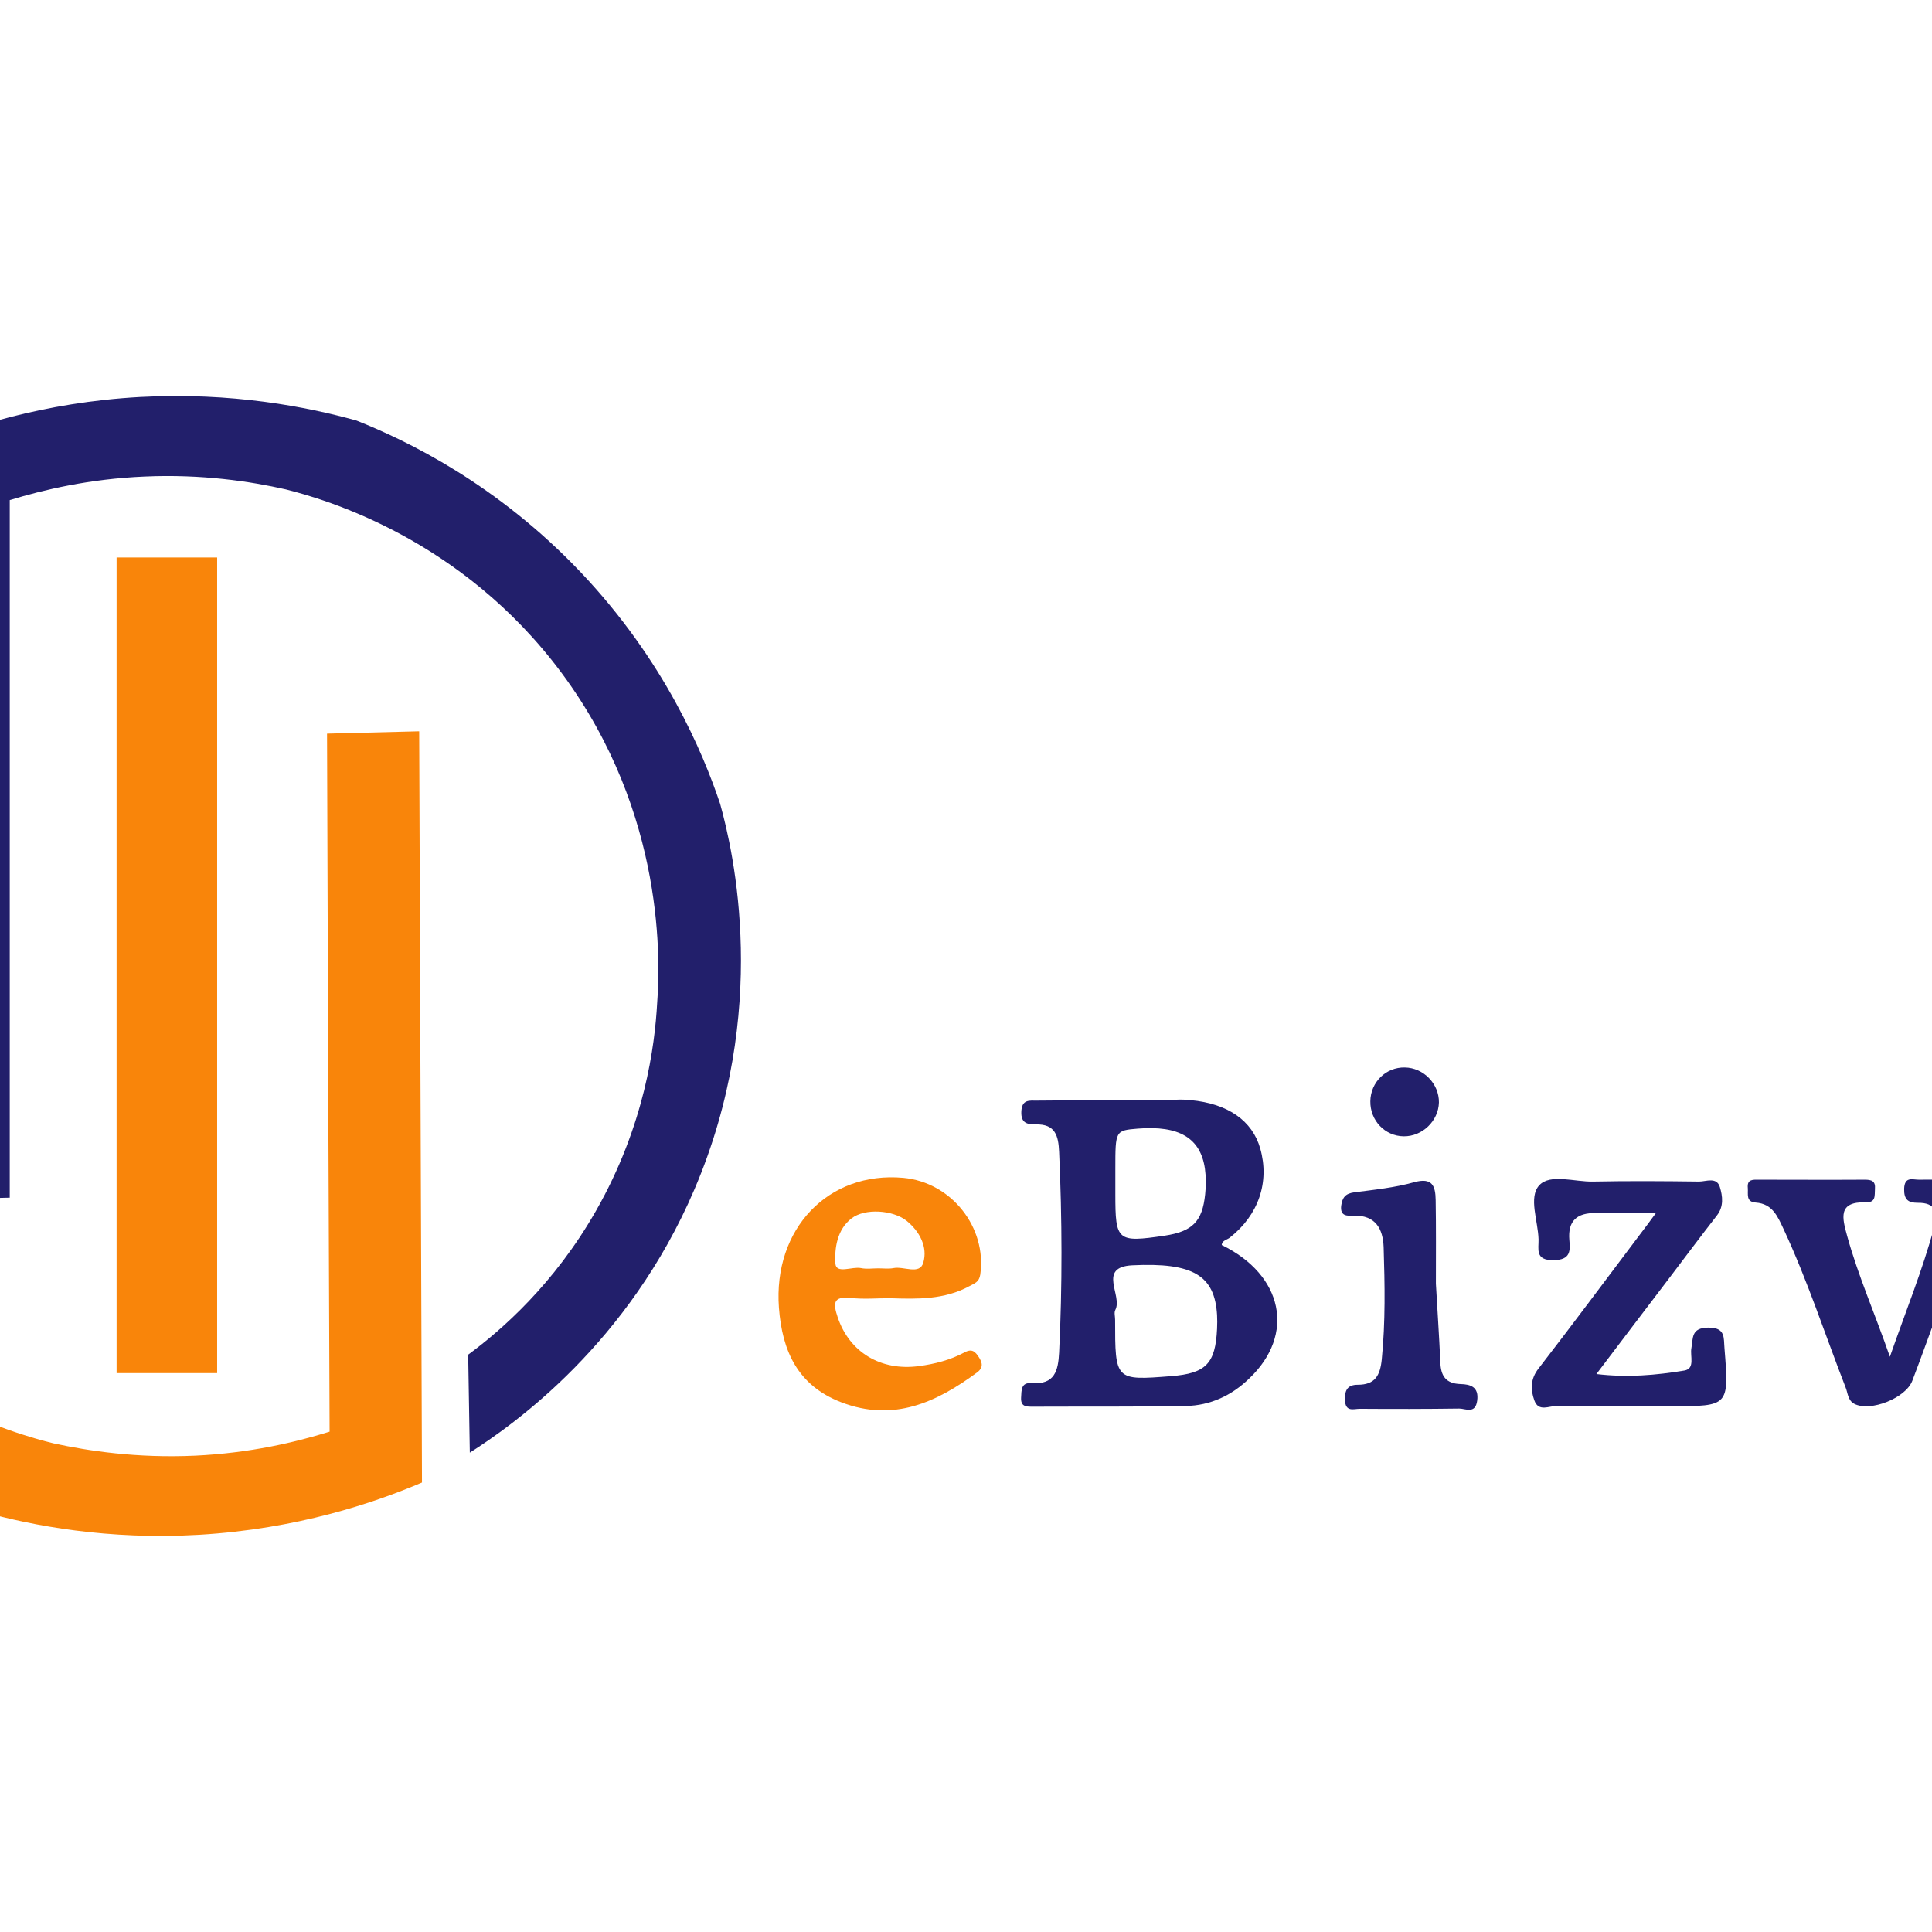
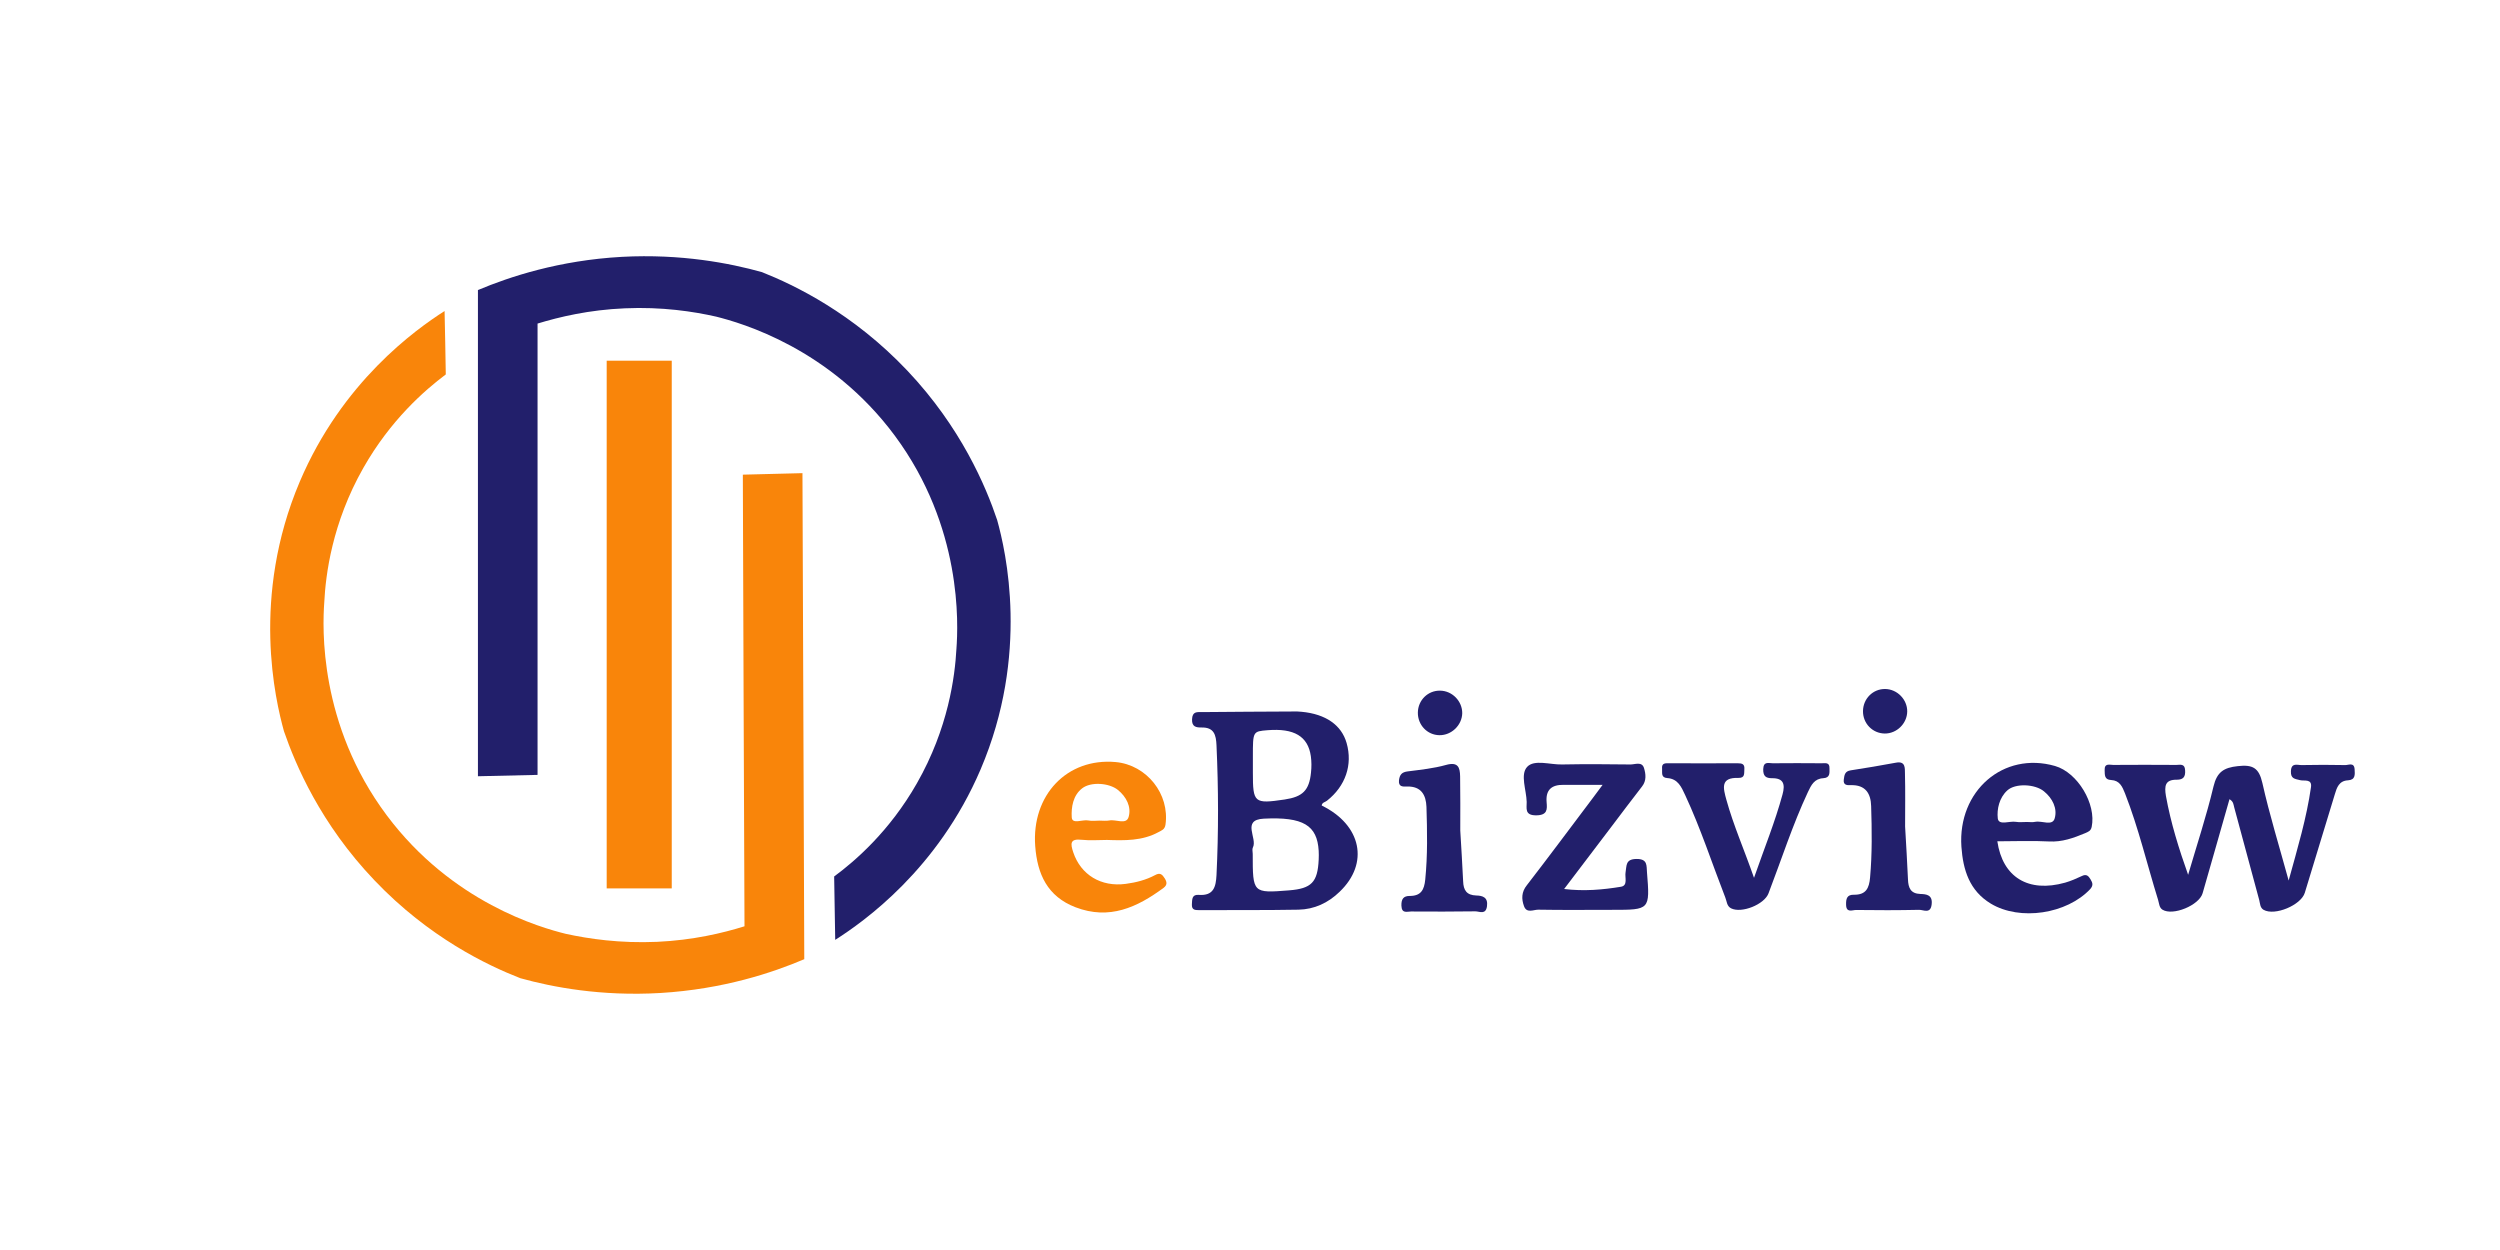
- <svg xmlns="http://www.w3.org/2000/svg" xmlns:xlink="http://www.w3.org/1999/xlink" version="1.1" id="Calque_1" x="0px" y="0px" viewBox="75 100 200 200" style="enable-background:new 0 0 400 400;" xml:space="preserve">
+ <svg xmlns="http://www.w3.org/2000/svg" xmlns:xlink="http://www.w3.org/1999/xlink" version="1.1" id="Calque_1" x="0px" y="0px" viewBox="-10 100 400 200" style="enable-background:new 0 0 400 400;" xml:space="preserve">
  <style type="text/css">
	.st0{fill:#221F6B;}
	.st1{fill:#F9850A;}
	.st2{fill:#000099;}
	.st3{fill:#06148F;}
	.st4{fill:#F78303;}
</style>
  <symbol id="Nouveau_symbole" viewBox="-69.05 -24.43 138.1 48.86">
    <path class="st0" d="M-21.99-9.57c-2.83-6.62-7.73-10.08-9.63-11.29c-0.03,1.4-0.04,2.8-0.07,4.2c1.41,1.04,3.68,3.01,5.48,6.17   c2.09,3.66,2.52,7.09,2.62,8.9c0.12,1.65,0.4,8.08-4.08,14.13c-4.3,5.8-10.17,7.47-11.84,7.89c-1.5,0.34-3.59,0.66-6.05,0.55   c-2.37-0.1-4.34-0.57-5.78-1.01V-9.93l-3.95-0.09v32.21c2.09,0.88,5.38,1.97,9.54,2.2c3.93,0.21,7.15-0.42,9.27-1.01   c2.17-0.86,6.03-2.72,9.63-6.52c3.57-3.77,5.22-7.7,5.96-9.91C-20.32,4.9-18.73-1.94-21.99-9.57z" />
    <path class="st1" d="M-33.67-22.14c-2.09-0.89-5.37-1.99-9.54-2.24c-3.92-0.23-7.15,0.39-9.27,0.98c-2.18,0.85-6.05,2.69-9.66,6.48   c-3.59,3.76-5.24,7.68-6,9.88c-0.57,2.06-2.19,8.89,1.04,16.52c2.81,6.63,7.69,10.1,9.6,11.32c0.03-1.4,0.06-2.8,0.08-4.2   c-1.4-1.05-3.66-3.02-5.46-6.19c-2.08-3.66-2.5-7.1-2.59-8.91c-0.12-1.65-0.37-8.08,4.14-14.11c4.32-5.78,10.2-7.44,11.86-7.85   c1.51-0.33,3.59-0.64,6.06-0.53c2.37,0.11,4.34,0.58,5.78,1.03c-0.04,9.97-0.08,19.94-0.11,29.92l3.95,0.1L-33.67-22.14z" />
    <rect x="-46.76" y="-17.45" class="st1" width="4.31" height="34.96" />
    <path class="st0" d="M0.61-11.96c0.02,0.21,0.23,0.22,0.35,0.32c1.23,0.97,1.71,2.38,1.3,3.82C1.92-6.63,0.88-5.9-0.72-5.75   c-0.2,0.02-0.39,0.03-0.59,0.02c-2-0.01-4-0.02-5.99-0.04c-0.34,0-0.66,0.06-0.68-0.48C-8-6.76-7.69-6.79-7.36-6.79   c0.84,0.02,0.97-0.49,1-1.18c0.13-2.87,0.14-5.73,0-8.6c-0.04-0.78-0.19-1.38-1.17-1.31c-0.47,0.04-0.44-0.3-0.46-0.62   c-0.02-0.38,0.2-0.39,0.48-0.39c2.19,0.01,4.39-0.01,6.58,0.03c1.05,0.02,1.97,0.45,2.72,1.18C3.78-15.79,3.24-13.24,0.61-11.96z    M-3.95-8.69c0,1.64,0,1.64,0.97,1.72c1.76,0.14,2.68-0.4,2.87-1.72c0.05-0.36,0.05-0.73,0.01-1.09c-0.12-1.18-0.55-1.6-1.74-1.78   c-2.03-0.3-2.11-0.23-2.11,1.78V-8.69z M0.41-15.55c-0.07-1.5-0.48-1.91-1.96-2.03c-2.41-0.19-2.41-0.19-2.41,2.42   c0,0.14-0.05,0.31,0.01,0.42c0.32,0.61-0.78,1.83,0.72,1.91c2.62,0.13,3.54-0.44,3.64-2.13C0.42-15.15,0.42-15.35,0.41-15.55z" />
    <path class="st0" d="M58.01-16.55c0.57,1.95,1.21,3.88,1.68,5.85c0.23,0.96,0.68,1.25,1.61,1.35c0.98,0.11,1.4-0.1,1.63-1.12   c0.47-2.1,1.11-4.16,1.74-6.46c0.6,2.18,1.19,4.15,1.48,6.19c0.08,0.57-0.45,0.39-0.72,0.46c-0.35,0.09-0.63,0.09-0.61,0.59   c0.02,0.6,0.44,0.4,0.72,0.41c0.96,0.02,1.92,0.02,2.87,0c0.22-0.01,0.6,0.21,0.63-0.28c0.02-0.35,0.06-0.7-0.44-0.73   c-0.59-0.03-0.74-0.48-0.87-0.92c-0.67-2.18-1.33-4.35-1.99-6.53c-0.25-0.82-1.99-1.55-2.73-1.13c-0.24,0.14-0.23,0.42-0.29,0.65   c-0.56,2.05-1.11,4.1-1.66,6.15c-0.05,0.18-0.04,0.37-0.31,0.53c-0.6-2.09-1.18-4.16-1.78-6.23c-0.23-0.8-1.97-1.52-2.66-1.09   c-0.22,0.14-0.22,0.42-0.29,0.65c-0.73,2.35-1.29,4.75-2.19,7.05c-0.18,0.45-0.35,0.86-0.92,0.89c-0.45,0.02-0.42,0.33-0.43,0.65   c-0.02,0.49,0.33,0.35,0.57,0.35c1.39,0.01,2.78,0.01,4.17,0c0.25,0,0.57,0.11,0.59-0.35c0.03-0.43-0.11-0.63-0.55-0.63   c-0.78,0.01-0.83-0.41-0.72-1.08C56.86-13.11,57.4-14.83,58.01-16.55z" />
    <path class="st1" d="M-9.78-16.8c-0.17,0.27-0.31,0.42-0.65,0.23c-0.6-0.32-1.26-0.49-1.94-0.58c-1.64-0.22-2.98,0.6-3.48,2.09   c-0.19,0.57-0.23,0.92,0.57,0.83c0.55-0.06,1.11-0.01,1.66-0.01c1.17-0.04,2.34-0.07,3.42,0.52c0.22,0.12,0.41,0.17,0.46,0.49   c0.29,2.03-1.24,3.96-3.3,4.15c-3.22,0.29-5.58-2.19-5.33-5.57c0.14-1.85,0.8-3.33,2.67-4.05c2.24-0.86,4.08-0.01,5.84,1.29   C-9.63-17.23-9.63-17.05-9.78-16.8z M-15.26-10.82c0.58,0.45,1.78,0.36,2.36-0.1c0.57-0.46,0.91-1.13,0.72-1.79   c-0.15-0.55-0.84-0.15-1.28-0.24c-0.21-0.04-0.43-0.01-0.65-0.01c-0.25,0-0.5-0.04-0.74,0.01c-0.38,0.08-1.07-0.27-1.1,0.2   C-15.99-12.08-15.87-11.29-15.26-10.82z" />
    <path class="st0" d="M51.55-16.86c-0.14,0.24-0.28,0.38-0.58,0.23c-0.36-0.17-0.73-0.33-1.11-0.44c-2.43-0.68-4.14,0.35-4.49,2.74   c1.15,0,2.28,0.05,3.42-0.01c0.87-0.05,1.63,0.23,2.4,0.55c0.2,0.09,0.37,0.14,0.43,0.41c0.32,1.52-0.93,3.61-2.43,4.04   c-3.42,0.98-6.45-1.65-6.2-5.35c0.11-1.54,0.53-2.91,1.95-3.77c1.93-1.16,5.03-0.69,6.59,0.97C51.74-17.24,51.68-17.08,51.55-16.86   z M46.03-10.96c0.53,0.49,1.84,0.43,2.43-0.06c0.57-0.46,0.9-1.14,0.71-1.79c-0.15-0.53-0.84-0.14-1.29-0.23   c-0.18-0.04-0.37-0.01-0.55-0.01c-0.25,0-0.5-0.03-0.74,0.01c-0.41,0.07-1.12-0.26-1.19,0.22C45.33-12.2,45.5-11.44,46.03-10.96z" />
    <path class="st0" d="M19.22-10.59c-0.94,0-1.76,0-2.59,0c-0.78,0.01-1.19-0.32-1.12-1.15c0.04-0.47,0.06-0.86-0.68-0.87   c-0.8-0.01-0.63,0.48-0.64,0.89c-0.02,0.79-0.44,1.81,0.03,2.32c0.47,0.51,1.52,0.14,2.31,0.16c1.51,0.03,3.02,0.02,4.54,0   c0.3,0,0.75,0.21,0.89-0.23c0.12-0.39,0.18-0.84-0.13-1.23c-0.7-0.9-1.38-1.81-2.07-2.72c-1.01-1.32-2.01-2.65-3.09-4.07   c1.32-0.16,2.56-0.05,3.77,0.15c0.47,0.08,0.24,0.62,0.3,0.95c0.08,0.44-0.02,0.88,0.72,0.89c0.76,0.01,0.66-0.45,0.7-0.89   c0.2-2.48,0.19-2.48-2.28-2.48c-1.64,0-3.27-0.02-4.91,0.01c-0.32,0.01-0.78-0.27-0.96,0.24c-0.17,0.47-0.17,0.93,0.19,1.38   c1.47,1.9,2.9,3.83,4.35,5.75C18.75-11.23,18.95-10.96,19.22-10.59z" />
    <path class="st0" d="M29.25-16.75c0.69,1.98,1.4,3.72,1.89,5.53c0.18,0.66,0.08,1.08-0.7,1.07c-0.4,0-0.59,0.13-0.58,0.6   c0.02,0.54,0.36,0.39,0.63,0.39c1.08,0.01,2.16,0.01,3.24,0c0.23,0,0.53,0.08,0.52-0.32c0-0.31,0.06-0.64-0.41-0.67   c-0.59-0.03-0.8-0.45-1.02-0.92c-1.02-2.18-1.75-4.47-2.61-6.71c-0.28-0.74-1.79-1.34-2.48-0.99c-0.29,0.15-0.28,0.47-0.38,0.71   c-0.88,2.26-1.63,4.58-2.66,6.79c-0.25,0.53-0.47,1.08-1.19,1.13c-0.43,0.03-0.32,0.36-0.34,0.62c-0.04,0.39,0.22,0.36,0.47,0.36   c1.51,0,3.03-0.01,4.54,0c0.29,0,0.47-0.05,0.44-0.4c-0.02-0.28,0.05-0.58-0.39-0.57c-1.22,0.04-1.01-0.68-0.8-1.45   C27.89-13.28,28.6-14.88,29.25-16.75z" />
    <path class="st0" d="M9.79-13.62c0.06-1.08,0.14-2.22,0.19-3.36c0.02-0.59,0.23-0.92,0.87-0.94c0.42-0.01,0.79-0.12,0.71-0.71   c-0.08-0.59-0.5-0.34-0.77-0.34c-1.42-0.02-2.84-0.02-4.26-0.01c-0.27,0-0.62-0.16-0.64,0.39c-0.01,0.44,0.14,0.64,0.55,0.64   c0.74,0,0.96,0.39,1.03,1.09c0.16,1.6,0.13,3.21,0.08,4.81c-0.03,0.78-0.34,1.37-1.28,1.35C6-10.71,5.68-10.74,5.73-10.28   C5.78-9.91,5.92-9.75,6.3-9.7c0.86,0.11,1.73,0.2,2.55,0.43c0.79,0.22,0.92-0.16,0.93-0.76C9.8-11.21,9.79-12.38,9.79-13.62z" />
    <path class="st0" d="M39.26-13.35c0.07-1.22,0.14-2.36,0.19-3.5c0.02-0.56,0.17-0.95,0.83-0.97c0.39-0.01,0.81-0.06,0.74-0.68   c-0.07-0.67-0.55-0.36-0.84-0.37c-1.39-0.03-2.78-0.03-4.17-0.01c-0.25,0-0.65-0.21-0.66,0.35c-0.01,0.4,0.06,0.67,0.52,0.66   c0.79-0.01,1.01,0.42,1.07,1.15c0.14,1.57,0.12,3.15,0.07,4.72c-0.02,0.83-0.37,1.42-1.35,1.39c-0.24-0.01-0.52-0.01-0.46,0.39   c0.04,0.29,0.07,0.53,0.45,0.59c1.01,0.15,2.01,0.33,3.01,0.51C39.3-9,39.24-9.5,39.25-9.81C39.28-11.01,39.26-12.22,39.26-13.35z" />
    <path class="st0" d="M8.46-4.35c0.8-0.01,1.47-0.7,1.46-1.5C9.9-6.64,9.21-7.31,8.41-7.3C7.6-7.29,6.97-6.62,6.98-5.8   C6.99-4.98,7.65-4.33,8.46-4.35z" />
    <path class="st0" d="M39.4-5.73c-0.01-0.8-0.7-1.47-1.49-1.46c-0.81,0.01-1.45,0.67-1.44,1.49c0.01,0.82,0.66,1.47,1.47,1.46   C38.74-4.25,39.41-4.94,39.4-5.73z" />
  </symbol>
  <use xlink:href="#Nouveau_symbole" width="138.1" height="48.86" x="-69.05" y="-24.43" transform="matrix(2.4151 0 0 -2.4151 200 200)" style="overflow:visible;" />
</svg>
